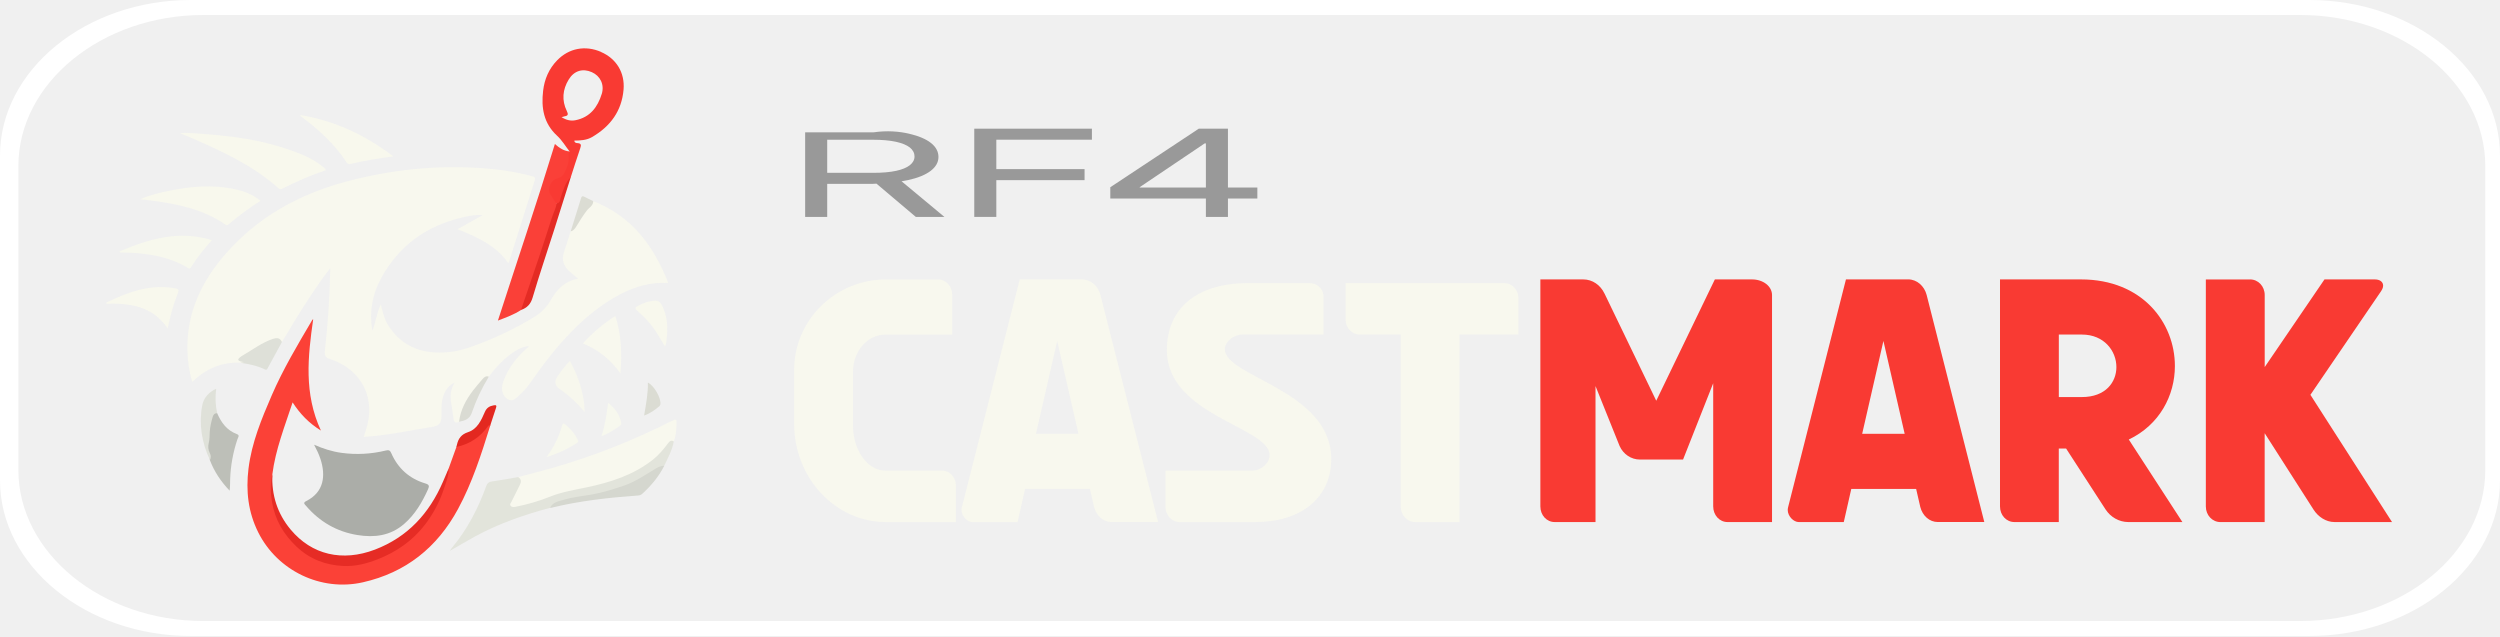
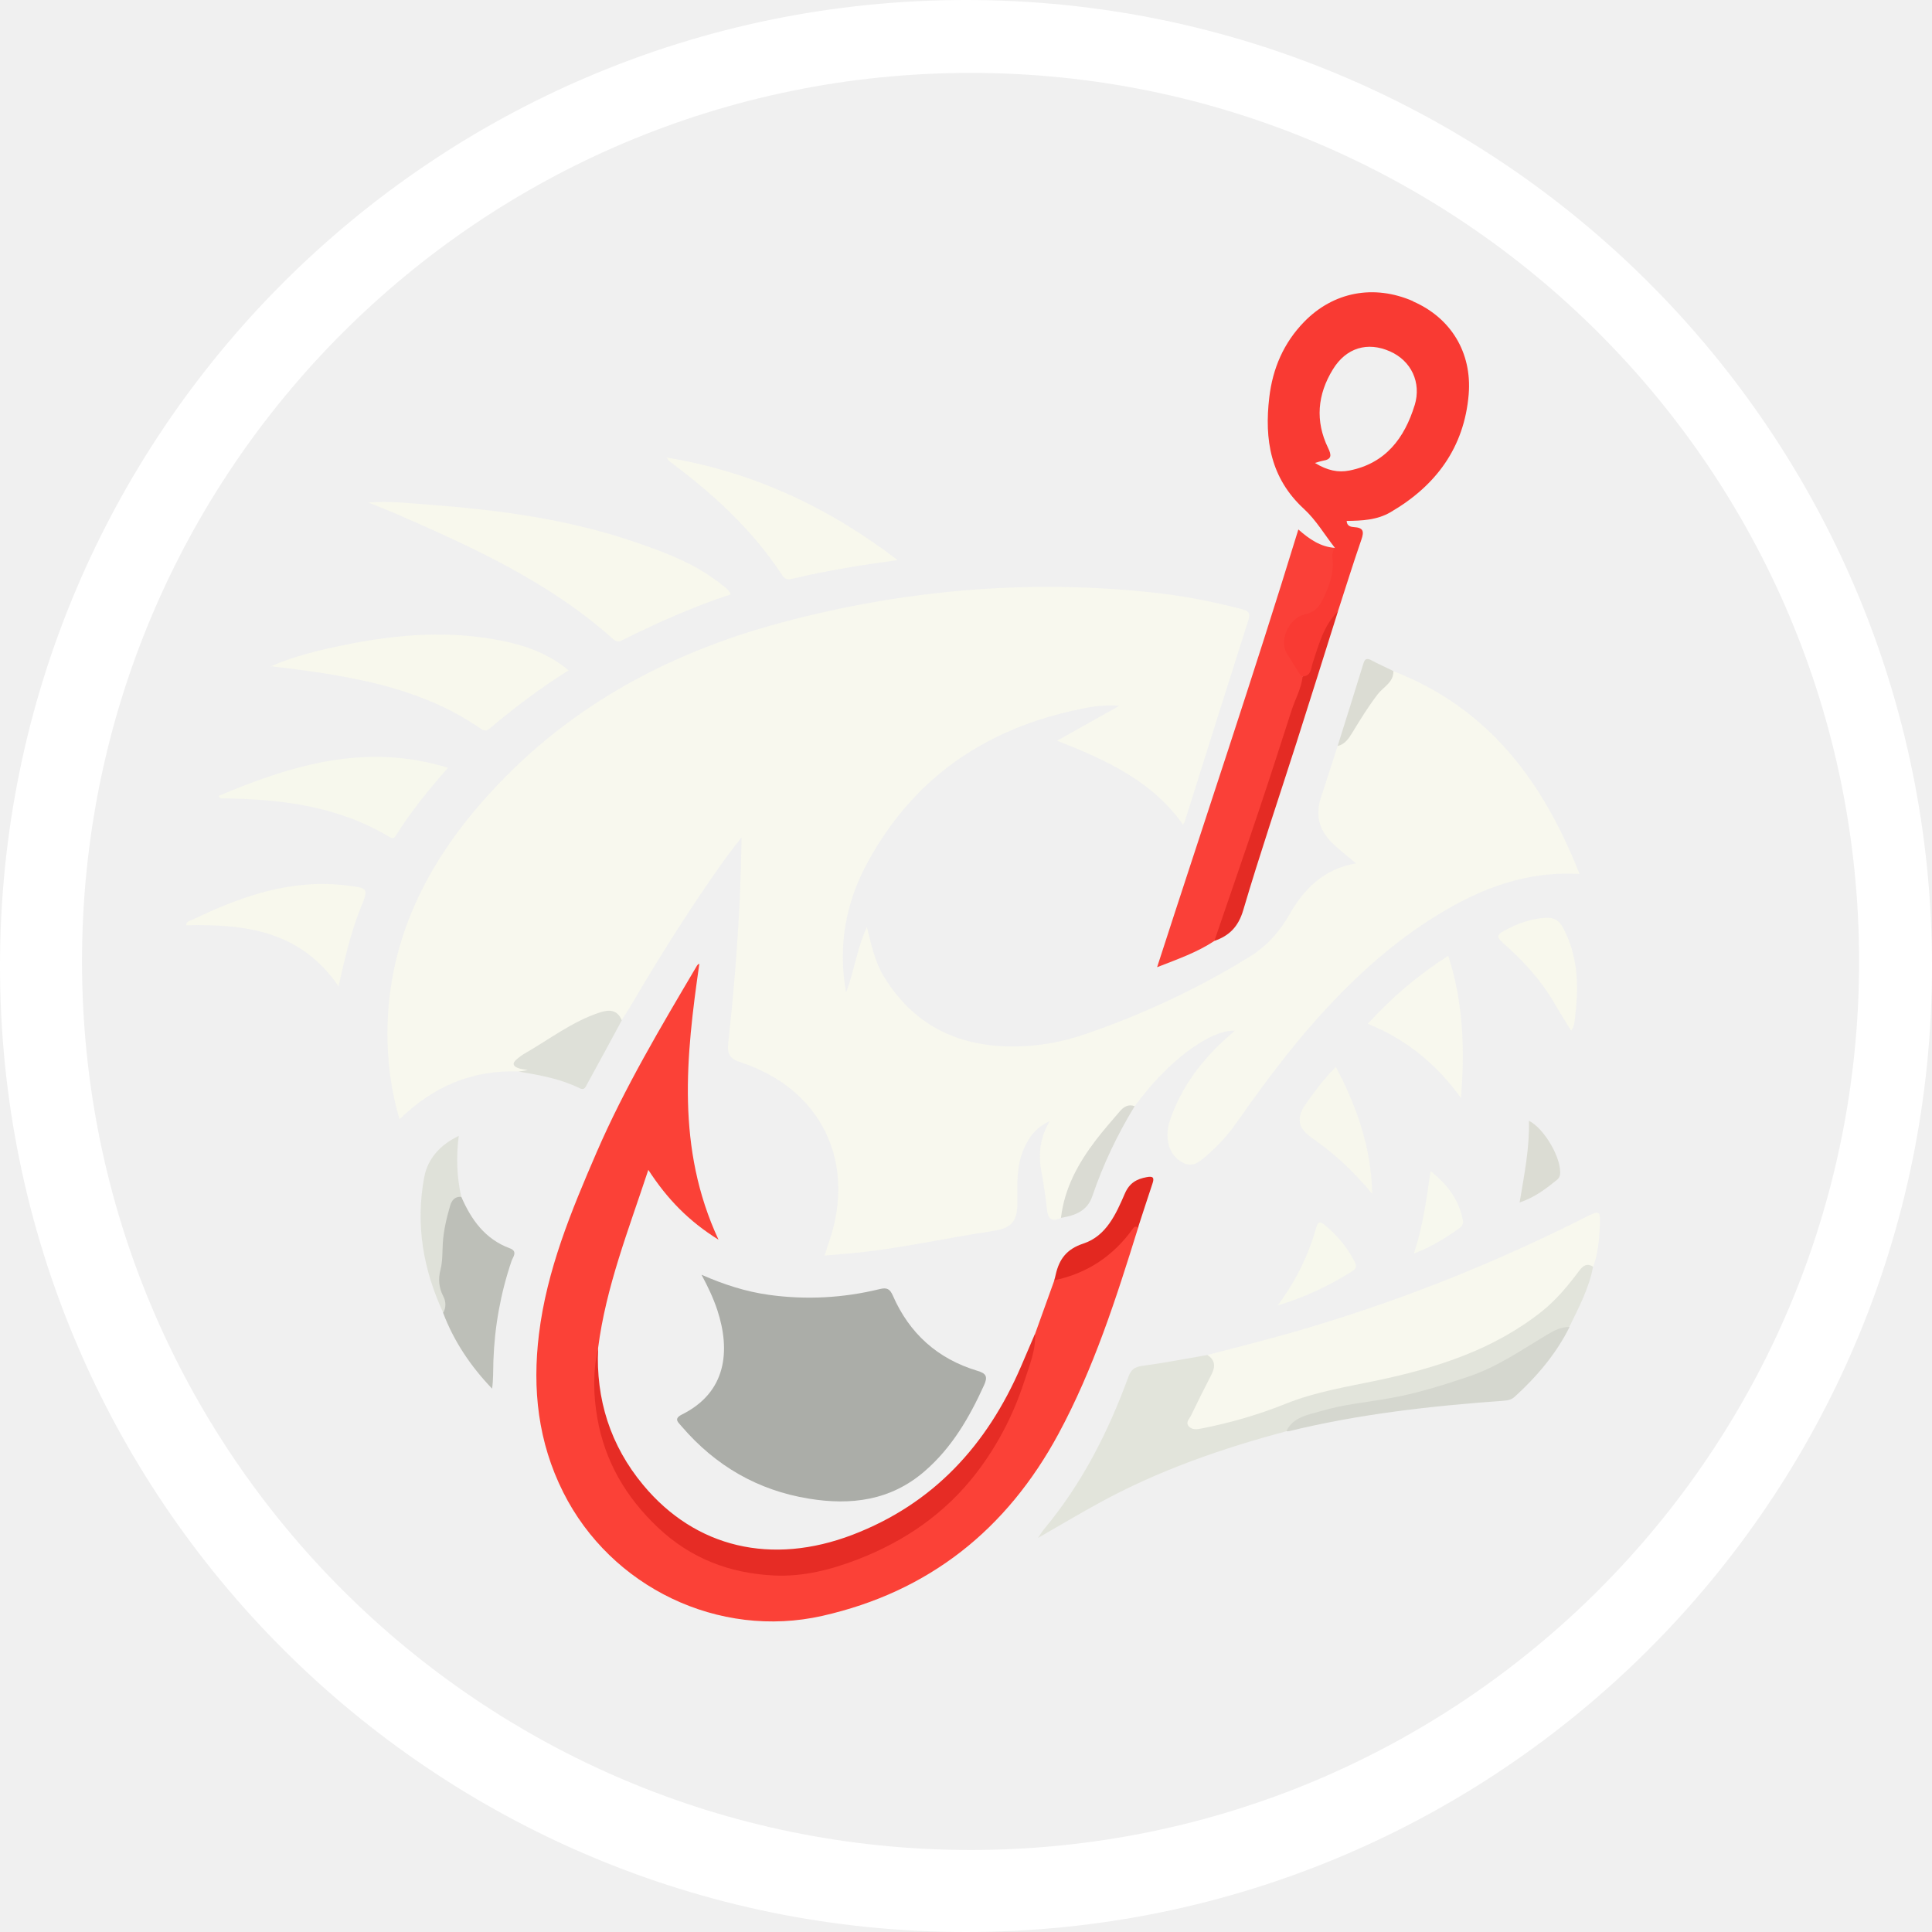
- <svg xmlns="http://www.w3.org/2000/svg" id="b" data-name="Layer 2" viewBox="0 0 680 173">
+ <svg xmlns="http://www.w3.org/2000/svg" id="b" data-name="Layer 2" viewBox="0 0 212 212">
  <g id="c" data-name="Layer 2">
-     <path d="M124.87,114.71c-.93.45-1.41.19-1.53-.88-.15-1.39-.36-2.78-.61-4.15-.35-1.89-.21-3.7.91-5.59-1.55.71-2.32,1.8-2.87,3.1-.77,1.82-.7,3.73-.68,5.64.02,2.27-.56,3-2.77,3.33-5.33.8-10.59,2.02-15.97,2.48-.76.06-1.52.13-2.42.2.2-.6.36-1.09.52-1.59,2.98-8.72-.91-16.69-9.64-19.58-1.25-.41-1.59-.86-1.45-2.17.8-7.22,1.33-14.45,1.45-21.72,0-.16,0-.31,0-.82-.8,1.06-1.44,1.86-2.04,2.7-3.57,5.01-6.84,10.22-9.96,15.53-.36.62-.76,1.22-1.14,1.82-1.92-.98-3.58-.13-5.11.88-1.55,1.02-3.26,1.76-4.79,2.82-1.15.79-1.14.8-.26,1.8-.35.38-.74.24-1.14.13-5.07-.18-9.37,1.62-13.08,5.25-.86-2.9-1.24-5.7-1.31-8.52-.25-10.2,3.79-18.77,10.34-26.27,8.8-10.09,20.03-16.27,32.83-19.7,13.3-3.56,26.82-4.78,40.54-3.34,3.38.35,6.72.99,10.01,1.85.68.18,1,.36.74,1.19-2.35,7.36-4.66,14.73-6.98,22.1-.02.08-.08.15-.2.36-3.38-4.8-8.42-7.09-13.81-9.21,2.4-1.34,4.62-2.59,6.84-3.84-1.89-.17-3.7.21-5.47.62-9.79,2.27-17.3,7.64-22.15,16.53-2.44,4.47-3.29,9.24-2.38,14.31.88-2.28,1.18-4.76,2.28-7.17.51,1.97.87,3.78,1.85,5.4,3.21,5.26,7.97,7.67,14.04,7.7,2.79.02,5.5-.46,8.13-1.37,6.28-2.16,12.27-4.96,17.93-8.44,1.89-1.16,3.31-2.73,4.41-4.66,1.61-2.82,3.77-5.02,7.32-5.62-.87-.73-1.65-1.35-2.39-2.02-1.55-1.41-2.15-3.11-1.47-5.17.62-1.89,1.23-3.79,1.84-5.69.85-.96,1.4-2.11,2.08-3.18,1.16-1.83,2.42-3.57,4.04-5.03,10.42,4.03,16.43,12.09,20.42,22.25-4.72-.27-8.95.93-12.97,3.02-4.95,2.58-9.22,6.04-13.12,9.98-4.31,4.36-8.01,9.23-11.51,14.25-.95,1.36-2.07,2.59-3.33,3.67-.7.6-1.45,1.31-2.49.81-1.12-.54-1.68-1.52-1.78-2.75-.07-.82.12-1.6.41-2.37,1.12-3.05,2.95-5.62,5.26-7.86.54-.53,1.12-1.02,1.71-1.55-2.78-.11-7.48,3.44-10.98,8.28-.32.27-.74.36-1.05.69-2.74,2.98-5.22,6.12-6.35,10.11-.15.53-.24,1.08-.7,1.46Z" fill="#f8f8ee" stroke-width="0" />
-     <path d="M133.34,115.79c-2.41,7.75-4.88,15.48-8.76,22.66-5.67,10.48-14.21,17.3-25.89,19.94-11.37,2.57-23.2-3.13-28.43-13.55-2.77-5.51-3.41-11.32-2.67-17.36.86-7.05,3.55-13.53,6.33-19.96,3.08-7.11,7.04-13.75,10.97-20.41.06-.11.13-.21.3-.28-1.46,10.15-2.56,20.24,2.1,30.28-3.28-2.04-5.63-4.47-7.7-7.66-2.18,6.62-4.65,12.85-5.51,19.55-.71,8.4,1.8,15.53,8.63,20.72,4.69,3.57,10.07,4.58,15.81,3.16,10.06-2.49,17.09-8.53,20.98-18.16.97-2.39,1.96-4.77,2.54-7.3.7-1.95,1.4-3.9,2.1-5.84.26-.47.67-.8,1.18-.9,2.8-.54,4.72-2.38,6.53-4.38.31-.35.59-.75,1.07-.86.25-.06.54-.06.43.36Z" fill="#fb4137" stroke-width="0" />
-     <path d="M85.45,120.97c2.4,1.05,4.84,1.85,7.41,2.2,4.08.56,8.13.34,12.13-.64.78-.19,1.11-.02,1.43.71,1.82,4.17,4.92,6.95,9.28,8.26.99.29,1.15.66.73,1.58-1.61,3.54-3.52,6.85-6.53,9.45-3.73,3.22-8.07,3.75-12.68,3-5.62-.91-10.27-3.61-13.98-7.94-.38-.45-.91-.82.05-1.3,4.89-2.44,5.33-6.99,3.88-11.43-.44-1.33-1.04-2.59-1.73-3.88Z" fill="#abada8" stroke-width="0" />
-     <path d="M140.94,129.76c3.11-.82,6.23-1.6,9.32-2.48,11.08-3.18,21.76-7.39,32.05-12.58,1.75-.88,1.79-.88,1.69,1.12-.08,1.44-.2,2.88-.72,4.25-.93.42-1.49,1.25-2.11,2-3.05,3.69-6.87,6.27-11.32,7.99-3.77,1.46-7.63,2.61-11.63,3.29-4.58.78-8.92,2.42-13.29,3.92-1.41.48-2.88.75-4.34,1.01-.73.13-1.49.18-1.98-.5-.45-.61-.07-1.23.19-1.8.4-.89.86-1.76,1.3-2.63.56-1.12,1.26-2.22.84-3.57Z" fill="#f8f8ee" stroke-width="0" />
-     <path d="M140.94,129.76c.91.58.89,1.32.43,2.2-.76,1.47-1.5,2.96-2.22,4.45-.17.36-.61.73-.27,1.15.36.44.9.38,1.42.27,3.17-.62,6.25-1.51,9.26-2.72,3.2-1.29,6.61-1.84,9.96-2.54,6.53-1.37,12.81-3.36,18.13-7.59,1.6-1.27,2.9-2.86,4.12-4.49.42-.56.85-.82,1.5-.42-.44,2.38-1.57,4.48-2.61,6.62-5.86,4.05-12.23,6.97-19.25,8.3-2.24.43-4.54.56-6.77,1.14-1.77.46-3.48,1.05-5.05,2.01-7.05,1.88-13.91,4.26-20.34,7.76-2.22,1.21-4.4,2.51-6.89,3.94.33-.49.48-.75.67-.97,4.15-4.98,7.04-10.66,9.25-16.71.29-.78.67-1.09,1.51-1.2,2.39-.32,4.76-.78,7.13-1.19Z" fill="#e2e4db" stroke-width="0" />
-     <path d="M154.94,41.19c.83,2.59-.17,4.81-1.44,6.96-.32.54-.84.78-1.51.76-1.16-.04-1.6.8-1.89,1.73-.27.89-.6,1.78.45,2.48.74.49.81,1.34.84,2.16.61.68.22,1.38-.02,2.03-2.37,6.42-4.25,12.99-6.53,19.44-.59,1.68-1.04,3.41-1.67,5.08-.35.93-.78,1.79-1.47,2.5-1.85,1.22-3.92,1.96-6.27,2.87,5.22-16.14,10.57-31.95,15.5-48.03,1.23,1.09,2.45,1.91,4.01,2.02Z" fill="#fa4038" stroke-width="0" />
-     <path d="M88.65,46.29c-4.13,1.35-8.07,3.11-11.93,5.04-.41.21-.69.14-1.01-.16-6.88-6.15-15.13-9.94-23.46-13.58-1.03-.45-2.09-.86-3.37-1.38,2.39-.18,4.52.08,6.65.24,7.63.57,15.19,1.58,22.48,4.06,3.42,1.16,6.8,2.42,9.66,4.73.36.29.77.53.99,1.06Z" fill="#f8f8ed" stroke-width="0" />
-     <path d="M38.2,54.17c2.58-1.11,5.24-1.75,7.92-2.3,5.87-1.21,11.76-1.68,17.68-.43,2.55.54,4.95,1.44,7.05,3.19-3.1,1.92-5.93,4.08-8.66,6.37-.37.31-.61.29-.97.04-6.09-4.22-13.11-5.58-20.26-6.52-.92-.12-1.84-.23-2.77-.34Z" fill="#f8f8ed" stroke-width="0" />
-     <path d="M122.04,127.42c.09,1.88-.66,3.58-1.21,5.3-1.18,3.62-2.92,6.97-5.24,9.99-3.4,4.42-7.83,7.47-13,9.47-2.95,1.14-6,1.92-9.18,1.77-4.86-.23-9.16-1.86-12.76-5.27-3.51-3.32-5.82-7.25-6.65-12.03-.44-2.56-.49-5.11.09-7.66-.26,5.63,1.35,10.7,4.94,15.02,5.75,6.93,14.13,8.85,22.96,5.48,8.91-3.41,14.78-9.85,18.5-18.46.52-1.2,1.04-2.41,1.55-3.62Z" fill="#e62c25" stroke-width="0" />
-     <path d="M106.95,42.53c-3.86.53-7.63,1.12-11.34,2-.48.12-.94.25-1.32-.34-3.27-5.02-7.62-8.96-12.38-12.51-.09-.07-.14-.19-.29-.4,9.51,1.56,17.82,5.51,25.34,11.25Z" fill="#f8f8ed" stroke-width="0" />
-     <path d="M32.46,68.4c8.05-3.39,16.17-5.85,25.16-3.08-2.13,2.41-4.08,4.81-5.72,7.44-.2.33-.36.35-.7.15-5.63-3.38-11.86-4.16-18.25-4.23-.15,0-.35.07-.49-.27Z" fill="#f7f8ed" stroke-width="0" />
-     <path d="M59.08,112.41c1.1,2.53,2.62,4.65,5.33,5.65.89.33.34.95.19,1.37-1.21,3.56-1.87,7.22-2,10.98-.03,1,0,2.01-.14,3.05-2.35-2.45-4.19-5.18-5.38-8.33-.03-.34,0-.7-.12-1-1.48-3.36-.34-6.69.13-10.01.11-.78.39-1.58,1.28-1.89.26-.09.5,0,.7.17Z" fill="#bdbfb8" stroke-width="0" />
-     <path d="M45.61,89.32c-4.19-6.13-10.28-6.86-16.73-6.71.03-.48.44-.49.7-.61,5.33-2.57,10.8-4.5,16.87-3.76,2.43.3,2.46.28,1.57,2.48-1.09,2.71-1.74,5.55-2.42,8.6Z" fill="#f8f8ed" stroke-width="0" />
-     <path d="M168.76,101.54c-2.65-3.65-5.95-6.41-10.22-8.13,2.63-2.88,5.47-5.32,8.83-7.46,1.66,5.17,1.83,10.32,1.39,15.59Z" fill="#f8f8ee" stroke-width="0" />
-     <path d="M149.6,138.13c.76-1.6,2.41-1.79,3.81-2.21,2.43-.73,4.97-.96,7.47-1.4,2.99-.52,5.92-1.44,8.81-2.42,3.1-1.05,5.74-2.9,8.5-4.55.76-.46,1.55-.88,2.49-.86-1.48,2.96-3.58,5.43-6.01,7.65-.33.3-.71.41-1.15.44-7.96.57-15.88,1.45-23.65,3.35-.08.02-.17,0-.25,0Z" fill="#d5d7cf" stroke-width="0" />
-     <path d="M141.7,84.33c1.66-4.85,3.34-9.7,4.97-14.56,1.2-3.58,2.35-7.17,3.51-10.76.4-1.25,1.08-2.4,1.21-3.74.79-1.36.99-2.94,1.54-4.39.47-1.24,1-2.3,2.34-2.74-1.51,4.8-3.02,9.61-4.55,14.41-1.96,6.13-4.03,12.23-5.85,18.4-.54,1.82-1.53,2.8-3.17,3.37Z" fill="#e42b24" stroke-width="0" />
-     <path d="M180.87,94.2c-.65-1.06-1.31-2.09-1.92-3.14-1.47-2.52-3.42-4.63-5.6-6.53-.77-.67-.54-.94.16-1.32,1.43-.78,2.91-1.33,4.56-1.42.95-.05,1.49.33,1.91,1.12,1.57,2.98,1.72,6.16,1.34,9.4-.07.62-.05,1.28-.46,1.89Z" fill="#f8f8ed" stroke-width="0" />
-     <path d="M159.04,112.1c-1.93-2.32-3.85-4.15-6.02-5.71-.27-.2-.54-.41-.82-.61q-1.97-1.4-.53-3.46c1-1.42,2.01-2.82,3.37-4.17,2.26,4.34,3.87,8.72,3.99,13.95Z" fill="#f7f7ed" stroke-width="0" />
-     <path d="M65.38,98.66c.25-.04.49-.08.98-.17-.48-.09-.72-.11-.94-.18-.67-.21-.84-.55-.23-1.04.26-.21.53-.43.82-.59,2.73-1.56,5.24-3.53,8.28-4.52,1.03-.33,1.91-.29,2.39.87-1.26,2.33-2.52,4.66-3.8,6.99-.17.31-.28.73-.83.46-2.1-1.03-4.38-1.45-6.67-1.81Z" fill="#dee0d8" stroke-width="0" />
-     <path d="M59.08,112.41c-.74-.05-1.07.41-1.24,1.02-.38,1.33-.71,2.69-.79,4.08-.06.96-.01,1.93-.25,2.88-.26,1-.2,1.97.3,2.93.3.57.32,1.22,0,1.82-2.21-4.75-3.06-9.7-2.09-14.88.38-2.01,1.71-3.54,3.79-4.54-.29,2.31-.22,4.52.28,6.7Z" fill="#dfe1d9" stroke-width="0" />
-     <path d="M133.34,115.79c-.2-.19-.4-.12-.54.06-2.15,3.03-5.03,4.96-8.67,5.72.06-.2.12-.4.16-.61.38-1.69,1.18-2.81,3.03-3.42,2.53-.83,3.59-3.25,4.57-5.51.5-1.14,1.28-1.58,2.39-1.78.72-.14.85.07.63.71-.54,1.6-1.05,3.21-1.58,4.82Z" fill="#e32820" stroke-width="0" />
-     <path d="M148.65,124.33c1.95-2.6,3.36-5.43,4.23-8.52.18-.62.35-.8.91-.35,1.39,1.15,2.52,2.49,3.34,4.11.26.52.1.75-.32,1.01-2.55,1.6-5.24,2.88-8.16,3.74Z" fill="#f7f8ed" stroke-width="0" />
-     <path d="M124.87,114.71c.38-3.26,1.9-6.01,3.84-8.55.82-1.07,1.71-2.08,2.59-3.11.43-.51.94-.86,1.66-.6-1.91,3.13-3.47,6.42-4.65,9.88-.57,1.67-1.93,2.12-3.44,2.38Z" fill="#dadbd3" stroke-width="0" />
-     <path d="M163.6,118.63c1-3.04,1.38-5.94,1.83-9.05,1.83,1.48,3.09,3.11,3.53,5.33.08.43-.05.72-.41.97-1.49,1.05-3.02,2.02-4.95,2.75Z" fill="#f7f8ee" stroke-width="0" />
-     <path d="M175.2,113.01c.52-3.12,1.1-5.99,1.02-8.96,1.73.87,3.64,4.24,3.41,5.93-.03.19-.15.41-.3.53-1.21.98-2.44,1.94-4.13,2.51Z" fill="#dbdcd3" stroke-width="0" />
-     <path d="M161.35,54.71c.03,1.24-1.11,1.74-1.72,2.54-1.03,1.34-1.91,2.77-2.78,4.2-.4.65-.81,1.29-1.62,1.48.95-3.02,1.9-6.04,2.83-9.06.14-.45.33-.62.81-.38.82.43,1.66.82,2.49,1.22Z" fill="#dbdcd3" stroke-width="0" />
-     <path d="M163.51,14.13c-4.32-1.88-8.75-1.02-11.95,2.26-2.26,2.32-3.46,5.13-3.83,8.29-.55,4.62.12,8.86,3.81,12.25,1.32,1.21,2.27,2.84,3.39,4.27-.29.36-.3.78-.26,1.21.16,1.63-.39,3.08-1.09,4.5-.42.85-.96,1.37-1.96,1.59-1.77.4-2.88,2.94-1.9,4.38.54.8.96,1.68,1.57,2.43,1.05.02,1.01-.89,1.21-1.5.67-2.01,1.19-4.08,2.76-5.64.85-2.62,1.67-5.26,2.57-7.86.32-.91.24-1.33-.81-1.39-.3-.02-.78-.09-.8-.68,1.68-.02,3.34-.09,4.82-.96,4.98-2.9,8.08-7.09,8.57-12.92.38-4.62-1.98-8.42-6.11-10.21ZM163.68,25.53c-1.11,3.61-3.18,6.38-7.15,7.17-1.25.25-2.43,0-3.79-.83.48-.14.67-.21.86-.24,1-.15.97-.61.58-1.41-1.43-2.95-1.17-5.86.53-8.62,1.45-2.37,3.8-3.07,6.27-1.97,2.31,1.02,3.47,3.4,2.7,5.92Z" fill="#f93a33" stroke-width="0" />
+     <g>
+       <path d="M116.42,133.64c-.93.45-1.41.19-1.53-.88-.15-1.39-.36-2.78-.61-4.15-.35-1.89-.21-3.7.91-5.59-1.55.71-2.32,1.8-2.87,3.1-.77,1.82-.7,3.73-.68,5.64.02,2.27-.56,3-2.77,3.33-5.33.8-10.59,2.02-15.97,2.48-.76.06-1.52.13-2.42.2.2-.6.36-1.09.52-1.59,2.98-8.72-.91-16.69-9.64-19.58-1.25-.41-1.59-.86-1.45-2.17.8-7.22,1.33-14.45,1.45-21.72,0-.16,0-.31,0-.82-.8,1.06-1.44,1.86-2.04,2.7-3.57,5.01-6.84,10.22-9.96,15.53-.36.62-.76,1.22-1.14,1.82-1.92-.98-3.58-.13-5.11.88-1.55,1.02-3.26,1.76-4.79,2.82-1.15.79-1.14.8-.26,1.8-.35.38-.74.24-1.14.13-5.07-.18-9.37,1.62-13.08,5.25-.86-2.9-1.24-5.7-1.31-8.52-.25-10.2,3.79-18.77,10.34-26.27,8.8-10.09,20.03-16.27,32.83-19.7,13.3-3.56,26.82-4.78,40.54-3.34,3.38.35,6.72.99,10.01,1.85.68.18,1,.36.74,1.19-2.35,7.36-4.66,14.73-6.98,22.1-.02.08-.08.15-.2.36-3.38-4.8-8.42-7.09-13.81-9.21,2.4-1.34,4.62-2.59,6.84-3.84-1.89-.17-3.7.21-5.47.62-9.79,2.27-17.3,7.64-22.15,16.53-2.44,4.47-3.29,9.24-2.38,14.31.88-2.28,1.18-4.76,2.28-7.17.51,1.97.87,3.78,1.85,5.4,3.21,5.26,7.97,7.67,14.04,7.7,2.79.02,5.5-.46,8.13-1.37,6.28-2.16,12.27-4.96,17.93-8.44,1.89-1.16,3.31-2.73,4.41-4.66,1.61-2.82,3.77-5.02,7.32-5.62-.87-.73-1.65-1.35-2.39-2.02-1.55-1.41-2.15-3.11-1.47-5.17.62-1.89,1.23-3.79,1.84-5.69.85-.96,1.4-2.11,2.08-3.18,1.16-1.83,2.42-3.57,4.04-5.03,10.42,4.03,16.43,12.09,20.42,22.25-4.72-.27-8.95.93-12.97,3.02-4.95,2.58-9.22,6.04-13.12,9.98-4.31,4.36-8.01,9.23-11.51,14.25-.95,1.36-2.07,2.59-3.33,3.67-.7.6-1.45,1.31-2.49.81-1.12-.54-1.68-1.52-1.78-2.75-.07-.82.12-1.6.41-2.37,1.12-3.05,2.95-5.62,5.26-7.86.54-.53,1.12-1.02,1.71-1.55-2.78-.11-7.48,3.44-10.98,8.28-.32.27-.74.36-1.05.69-2.74,2.98-5.22,6.12-6.35,10.11-.15.53-.24,1.08-.7,1.46Z" fill="#f8f8ee" stroke-width="0" />
+       <path d="M124.89,134.71c-2.41,7.75-4.88,15.48-8.76,22.66-5.67,10.48-14.21,17.3-25.89,19.94-11.37,2.57-23.2-3.13-28.43-13.55-2.77-5.51-3.41-11.32-2.67-17.36.86-7.05,3.55-13.53,6.33-19.96,3.08-7.11,7.04-13.75,10.97-20.41.06-.11.13-.21.3-.28-1.46,10.15-2.56,20.24,2.1,30.28-3.28-2.04-5.63-4.47-7.7-7.66-2.18,6.62-4.65,12.85-5.51,19.55-.71,8.4,1.8,15.53,8.63,20.72,4.69,3.57,10.07,4.58,15.81,3.16,10.06-2.49,17.09-8.53,20.98-18.16.97-2.39,1.96-4.77,2.54-7.3.7-1.95,1.4-3.9,2.1-5.84.26-.47.67-.8,1.18-.9,2.8-.54,4.72-2.38,6.53-4.38.31-.35.59-.75,1.07-.86.25-.06.54-.06.43.36Z" fill="#fb4137" stroke-width="0" />
+       <path d="M77,139.89c2.4,1.05,4.84,1.85,7.41,2.2,4.08.56,8.13.34,12.13-.64.78-.19,1.11-.02,1.43.71,1.82,4.17,4.92,6.95,9.28,8.26.99.29,1.15.66.73,1.58-1.61,3.54-3.52,6.85-6.53,9.45-3.73,3.22-8.07,3.75-12.68,3-5.62-.91-10.27-3.61-13.98-7.94-.38-.45-.91-.82.05-1.3,4.89-2.44,5.33-6.99,3.88-11.43-.44-1.33-1.04-2.59-1.73-3.88Z" fill="#abada8" stroke-width="0" />
+       <path d="M132.48,148.69c3.11-.82,6.23-1.6,9.32-2.48,11.08-3.18,21.76-7.39,32.05-12.58,1.75-.88,1.79-.88,1.69,1.12-.08,1.44-.2,2.88-.72,4.25-.93.42-1.49,1.25-2.11,2-3.05,3.69-6.87,6.27-11.32,7.99-3.77,1.46-7.63,2.61-11.63,3.29-4.58.78-8.92,2.42-13.29,3.92-1.41.48-2.88.75-4.34,1.01-.73.13-1.49.18-1.98-.5-.45-.61-.07-1.23.19-1.8.4-.89.86-1.76,1.3-2.63.56-1.12,1.26-2.22.84-3.57Z" fill="#f8f8ee" stroke-width="0" />
+       <path d="M132.48,148.68c.91.58.89,1.32.43,2.2-.76,1.47-1.5,2.96-2.22,4.45-.17.36-.61.73-.27,1.15.36.44.9.38,1.42.27,3.17-.62,6.25-1.51,9.26-2.72,3.2-1.29,6.61-1.84,9.96-2.54,6.53-1.37,12.81-3.36,18.13-7.59,1.6-1.27,2.9-2.86,4.12-4.49.42-.56.85-.82,1.5-.42-.44,2.38-1.57,4.48-2.61,6.62-5.86,4.05-12.23,6.97-19.25,8.3-2.24.43-4.54.56-6.77,1.14-1.77.46-3.48,1.05-5.05,2.01-7.05,1.88-13.91,4.26-20.34,7.76-2.22,1.21-4.4,2.51-6.89,3.94.33-.49.48-.75.67-.97,4.15-4.98,7.04-10.66,9.25-16.71.29-.78.67-1.09,1.51-1.2,2.39-.32,4.76-.78,7.13-1.19Z" fill="#e2e4db" stroke-width="0" />
+       <path d="M146.48,60.12c.83,2.59-.17,4.81-1.44,6.96-.32.54-.84.78-1.51.76-1.16-.04-1.6.8-1.89,1.73-.27.89-.6,1.78.45,2.48.74.49.81,1.34.84,2.16.61.68.22,1.38-.02,2.03-2.37,6.42-4.25,12.99-6.53,19.44-.59,1.68-1.04,3.41-1.67,5.08-.35.93-.78,1.79-1.47,2.5-1.85,1.22-3.92,1.96-6.27,2.87,5.22-16.14,10.57-31.95,15.5-48.03,1.23,1.09,2.45,1.91,4.01,2.02Z" fill="#fa4038" stroke-width="0" />
+       <path d="M80.19,65.22c-4.13,1.35-8.07,3.11-11.93,5.04-.41.21-.69.14-1.01-.16-6.88-6.15-15.13-9.94-23.46-13.58-1.03-.45-2.09-.86-3.37-1.38,2.39-.18,4.52.08,6.65.24,7.63.57,15.19,1.58,22.48,4.06,3.42,1.16,6.8,2.42,9.66,4.73.36.29.77.53.99,1.06Z" fill="#f8f8ed" stroke-width="0" />
+       <path d="M29.75,73.1c2.58-1.11,5.24-1.75,7.92-2.3,5.87-1.21,11.76-1.68,17.68-.43,2.55.54,4.95,1.44,7.05,3.19-3.1,1.92-5.93,4.08-8.66,6.37-.37.31-.61.29-.97.04-6.09-4.22-13.11-5.58-20.26-6.52-.92-.12-1.84-.23-2.77-.34Z" fill="#f8f8ed" stroke-width="0" />
+       <path d="M113.58,146.35c.09,1.88-.66,3.58-1.21,5.3-1.18,3.62-2.92,6.97-5.24,9.99-3.4,4.42-7.83,7.47-13,9.47-2.95,1.14-6,1.92-9.18,1.77-4.86-.23-9.16-1.86-12.76-5.27-3.51-3.32-5.82-7.25-6.65-12.03-.44-2.56-.49-5.11.09-7.66-.26,5.63,1.35,10.7,4.94,15.02,5.75,6.93,14.13,8.85,22.96,5.48,8.91-3.41,14.78-9.85,18.5-18.46.52-1.2,1.04-2.41,1.55-3.62Z" fill="#e62c25" stroke-width="0" />
+       <path d="M98.49,61.46c-3.86.53-7.63,1.12-11.34,2-.48.12-.94.25-1.32-.34-3.27-5.02-7.62-8.96-12.38-12.51-.09-.07-.14-.19-.29-.4,9.51,1.56,17.82,5.51,25.34,11.25Z" fill="#f8f8ed" stroke-width="0" />
+       <path d="M24,87.33c8.05-3.39,16.17-5.85,25.16-3.08-2.13,2.41-4.08,4.81-5.72,7.44-.2.33-.36.35-.7.15-5.63-3.38-11.86-4.16-18.25-4.23-.15,0-.35.07-.49-.27Z" fill="#f7f8ed" stroke-width="0" />
+       <path d="M50.62,131.33c1.1,2.53,2.62,4.65,5.33,5.65.89.33.34.95.19,1.37-1.21,3.56-1.87,7.22-2,10.98-.03,1,0,2.01-.14,3.05-2.35-2.45-4.19-5.18-5.38-8.33-.03-.34,0-.7-.12-1-1.48-3.36-.34-6.69.13-10.01.11-.78.39-1.58,1.28-1.89.26-.09.5,0,.7.17Z" fill="#bdbfb8" stroke-width="0" />
+       <path d="M37.16,108.24c-4.19-6.13-10.28-6.86-16.73-6.71.03-.48.44-.49.7-.61,5.33-2.57,10.8-4.5,16.87-3.76,2.43.3,2.46.28,1.57,2.48-1.09,2.71-1.74,5.55-2.42,8.6Z" fill="#f8f8ed" stroke-width="0" />
+       <path d="M160.31,120.47c-2.65-3.65-5.95-6.41-10.22-8.13,2.63-2.88,5.47-5.32,8.83-7.46,1.66,5.17,1.83,10.32,1.39,15.59Z" fill="#f8f8ee" stroke-width="0" />
+       <path d="M141.15,157.05c.76-1.6,2.41-1.79,3.81-2.21,2.43-.73,4.97-.96,7.47-1.4,2.99-.52,5.92-1.44,8.81-2.42,3.1-1.05,5.74-2.9,8.5-4.55.76-.46,1.55-.88,2.49-.86-1.48,2.96-3.58,5.43-6.01,7.65-.33.3-.71.41-1.15.44-7.96.57-15.88,1.45-23.65,3.35-.08.02-.17,0-.25,0Z" fill="#d5d7cf" stroke-width="0" />
+       <path d="M133.25,103.26c1.66-4.85,3.34-9.7,4.97-14.56,1.2-3.58,2.35-7.17,3.51-10.76.4-1.25,1.08-2.4,1.21-3.74.79-1.36.99-2.94,1.54-4.39.47-1.24,1-2.3,2.34-2.74-1.51,4.8-3.02,9.61-4.55,14.41-1.96,6.13-4.03,12.23-5.85,18.4-.54,1.82-1.53,2.8-3.17,3.37Z" fill="#e42b24" stroke-width="0" />
+       <path d="M172.42,113.12c-.65-1.06-1.31-2.09-1.92-3.14-1.47-2.52-3.42-4.63-5.6-6.53-.77-.67-.54-.94.16-1.32,1.43-.78,2.91-1.33,4.56-1.42.95-.05,1.49.33,1.91,1.12,1.57,2.98,1.72,6.16,1.34,9.4-.07.62-.05,1.28-.46,1.89Z" fill="#f8f8ed" stroke-width="0" />
+       <path d="M150.59,131.02c-1.93-2.32-3.85-4.15-6.02-5.71-.27-.2-.54-.41-.82-.61q-1.97-1.4-.53-3.46c1-1.42,2.01-2.82,3.37-4.17,2.26,4.34,3.87,8.72,3.99,13.95Z" fill="#f7f7ed" stroke-width="0" />
+       <path d="M56.93,117.59c.25-.04.49-.08.98-.17-.48-.09-.72-.11-.94-.18-.67-.21-.84-.55-.23-1.04.26-.21.53-.43.82-.59,2.73-1.56,5.24-3.53,8.28-4.52,1.03-.33,1.91-.29,2.39.87-1.26,2.33-2.52,4.66-3.8,6.99-.17.31-.28.73-.83.46-2.1-1.03-4.38-1.45-6.67-1.81Z" fill="#dee0d8" stroke-width="0" />
+       <path d="M50.62,131.33c-.74-.05-1.07.41-1.24,1.02-.38,1.33-.71,2.69-.79,4.08-.06.96-.01,1.93-.25,2.88-.26,1-.2,1.97.3,2.93.3.57.32,1.22,0,1.82-2.21-4.75-3.06-9.7-2.09-14.88.38-2.01,1.71-3.54,3.79-4.54-.29,2.31-.22,4.52.28,6.7Z" fill="#dfe1d9" stroke-width="0" />
+       <path d="M124.89,134.71c-.2-.19-.4-.12-.54.06-2.15,3.03-5.03,4.96-8.67,5.72.06-.2.12-.4.16-.61.38-1.69,1.18-2.81,3.03-3.42,2.53-.83,3.59-3.25,4.57-5.51.5-1.14,1.28-1.58,2.39-1.78.72-.14.85.07.63.71-.54,1.6-1.05,3.21-1.58,4.82Z" fill="#e32820" stroke-width="0" />
+       <path d="M140.19,143.26c1.95-2.6,3.36-5.43,4.23-8.52.18-.62.35-.8.91-.35,1.39,1.15,2.52,2.49,3.34,4.11.26.52.1.75-.32,1.01-2.55,1.6-5.24,2.88-8.16,3.74Z" fill="#f7f8ed" stroke-width="0" />
+       <path d="M116.42,133.64c.38-3.26,1.9-6.01,3.84-8.55.82-1.07,1.71-2.08,2.59-3.11.43-.51.94-.86,1.66-.6-1.91,3.13-3.47,6.42-4.65,9.88-.57,1.67-1.93,2.12-3.44,2.38Z" fill="#dadbd3" stroke-width="0" />
+       <path d="M155.15,137.55c1-3.04,1.38-5.94,1.83-9.05,1.83,1.48,3.09,3.11,3.53,5.33.08.43-.05.72-.41.97-1.49,1.05-3.02,2.02-4.95,2.75Z" fill="#f7f8ee" stroke-width="0" />
+       <path d="M166.75,131.94c.52-3.12,1.1-5.99,1.02-8.96,1.73.87,3.64,4.24,3.41,5.93-.03.19-.15.41-.3.53-1.21.98-2.44,1.94-4.13,2.51Z" fill="#dbdcd3" stroke-width="0" />
+       <path d="M152.9,73.64c.03,1.24-1.11,1.74-1.72,2.54-1.03,1.34-1.91,2.77-2.78,4.2-.4.65-.81,1.29-1.62,1.48.95-3.02,1.9-6.04,2.83-9.06.14-.45.33-.62.81-.38.82.43,1.66.82,2.49,1.22Z" fill="#dbdcd3" stroke-width="0" />
+       <path d="M155.06,33.05c-4.32-1.88-8.75-1.02-11.95,2.26-2.26,2.32-3.46,5.13-3.83,8.29-.55,4.62.12,8.86,3.81,12.25,1.32,1.21,2.27,2.84,3.39,4.27-.29.36-.3.78-.26,1.21.16,1.63-.39,3.08-1.09,4.5-.42.85-.96,1.37-1.96,1.59-1.77.4-2.88,2.94-1.9,4.38.54.8.96,1.68,1.57,2.43,1.05.02,1.01-.89,1.21-1.5.67-2.01,1.19-4.08,2.76-5.64.85-2.62,1.67-5.26,2.57-7.86.32-.91.24-1.33-.81-1.39-.3-.02-.78-.09-.8-.68,1.68-.02,3.34-.09,4.82-.96,4.98-2.9,8.08-7.09,8.57-12.92.38-4.62-1.98-8.42-6.11-10.21ZM155.23,44.46c-1.11,3.61-3.18,6.38-7.15,7.17-1.25.25-2.43,0-3.79-.83.48-.14.67-.21.86-.24,1-.15.97-.61.58-1.41-1.43-2.95-1.17-5.86.53-8.62,1.45-2.37,3.8-3.07,6.27-1.97,2.31,1.02,3.47,3.4,2.7,5.92Z" fill="#f93a33" stroke-width="0" />
+     </g>
  </g>
  <g id="d" data-name="Layer 3">
-     <path d="M628.11,0H51.89C23.35,0,0,19.05,0,42.34v88.31c0,23.29,23.35,42.34,51.89,42.34h576.22c28.54,0,51.89-19.05,51.89-42.34V42.34c0-23.29-23.35-42.34-51.89-42.34ZM625.66,168.92H55.34c-27.69,0-50.34-18.49-50.34-41.08V45.16C5,22.57,27.65,4.08,55.34,4.08h570.32c27.69,0,50.34,18.49,50.34,41.08v82.68c0,22.59-22.65,41.08-50.34,41.08Z" fill="#fff" stroke-width="0" />
-     <g>
-       <path d="M240.82,128h15.41c2.11,0,3.77,1.8,3.77,4.09v9.91h-19.04c-13.75,0-24.96-11.99-24.96-26.79v-14.54c0-13.61,11.21-24.66,24.96-24.66h14.21c2.15,0,3.84,1.87,3.84,4.25v10.75h-18.18c-4.87,0-8.82,4.52-8.82,10.14v14.58c0,6.74,3.95,12.28,8.82,12.28Z" fill="#f8f8ee" stroke-width="0" />
-       <path d="M276.77,142h-12.26c-1.33,0-2.98-1.53-2.98-3.32,0-.34.08-.6.16-.94l15.68-61.75h16.93c2.35,0,4.39,1.79,5.02,4.25l15.68,61.75h-12.66c-2.26,0-4.15-1.72-4.75-4.09l-1.13-4.91h-17.64l-2.04,9ZM293.34,118l-5.78-25.26-5.78,25.26h11.56Z" fill="#f8f8ee" stroke-width="0" />
-       <path d="M341.45,142h-20.57c-2.17,0-3.88-1.85-3.88-4.22v-9.78h23.67c2.33,0,4.66-2.02,4.66-4.21,0-7.67-27.94-10.71-27.94-28.58,0-11.38,8.23-18.21,22.04-18.21h16.69c2.17,0,3.88,1.52,3.88,3.79v10.21h-22.12c-2.33,0-4.73,1.94-4.73,3.96,0,7.59,28.95,11.13,28.95,29.93,0,10.37-8.07,17.11-20.65,17.11Z" fill="#f8f8ee" stroke-width="0" />
-       <path d="M413,81.09v9.91h-16v51h-12c-2.24,0-4-1.85-4-4.22v-46.78h-11.08c-2.2,0-3.92-1.8-3.92-4.09v-9.91h43.08c2.2,0,3.92,1.8,3.92,4.09Z" fill="#f8f8ee" stroke-width="0" />
-       <path d="M436.42,79.83l14.08,29.17,15.94-33h10.11c3.03,0,5.44,1.87,5.44,4.25v61.75h-12.1c-2.19,0-3.9-1.88-3.9-4.27v-33.49l-8.2,20.76h-11.71c-2.42,0-4.53-1.45-5.54-3.67l-6.56-16.32v36.99h-11.11c-2.18,0-3.89-1.87-3.89-4.25v-61.75h11.67c2.49,0,4.67,1.53,5.76,3.83Z" fill="#f93a33" stroke-width="0" />
-       <path d="M501.5,142h-12.26c-1.33,0-2.98-1.53-2.98-3.32,0-.34.08-.6.16-.94l15.68-61.75h16.93c2.35,0,4.39,1.79,5.02,4.25l15.68,61.75h-12.66c-2.26,0-4.15-1.72-4.75-4.09l-1.13-4.91h-17.64l-2.04,9ZM518.07,118l-5.78-25.26-5.78,25.26h11.56Z" fill="#f93a33" stroke-width="0" />
-       <path d="M560,142h-12.08c-2.19,0-3.92-1.87-3.92-4.25v-61.75h22.02c16.77,0,25.55,11.82,25.55,23.56,0,7.99-4.15,15.99-12.54,19.99l14.58,22.45h-14.71c-2.54,0-4.85-1.38-6.2-3.45l-10.72-16.55h-1.99v20ZM560,108h6.28c6.44,0,9.38-4.04,9.38-8.16,0-4.38-3.34-8.84-9.38-8.84h-6.28v17Z" fill="#f93a33" stroke-width="0" />
-       <path d="M612,76c2.24,0,4,1.87,4,4.25v19.59l16.26-23.84h13.68c1.41,0,2.27.68,2.27,1.7,0,.51-.23,1.02-.63,1.61l-19.15,28.08,22.2,34.61h-15.64c-2.34,0-4.46-1.44-5.71-3.39l-13.29-20.78v24.18h-12c-2.24,0-4-1.87-4-4.25v-61.75h12Z" fill="#f93a33" stroke-width="0" />
-     </g>
-     <g>
-       <path d="M219,59v-23h18.55c3.82-.55,7.05-.25,9.68.36s4.63,1.45,5.99,2.53,2.04,2.35,2.04,3.8-.71,2.7-2.11,3.78c-1.41,1.08-3.45,1.92-6.13,2.51-2.68.59-5.92.89-9.72,1.03h-14.3v-3h14.5c2.5,0,4.58-.18,6.24-.54,1.66-.36,2.91-.88,3.75-1.55.84-.67,1.26-1.46,1.26-2.37s-.42-1.74-1.26-2.42c-.84-.67-2.1-1.19-3.77-1.56s-3.77-.56-6.29-.56h-12.43v21h-6ZM249.1,59l-13.01-11h7.56l13.23,11h-7.77Z" fill="#999" stroke-width="0" />
-       <path d="M265,59v-24h32v3h-26v8h24v3h-24v10h-6Z" fill="#999" stroke-width="0" />
-       <path d="M302,54v-3.07l24.07-15.93h3.93v4h-2.32l-17.68,11.91v.09h32v3h-40ZM328,59v-24h6v24h-6Z" fill="#999" stroke-width="0" />
-     </g>
+     <path d="M106,0C47.46,0,0,47.46,0,106s47.46,106,106,106,106-47.46,106-106S164.54,0,106,0ZM106.5,203c-53.85,0-97.5-43.65-97.5-97.5S52.65,8,106.5,8s97.5,43.65,97.5,97.5-43.65,97.5-97.5,97.5Z" fill="#fff" stroke-width="0" />
  </g>
</svg>
